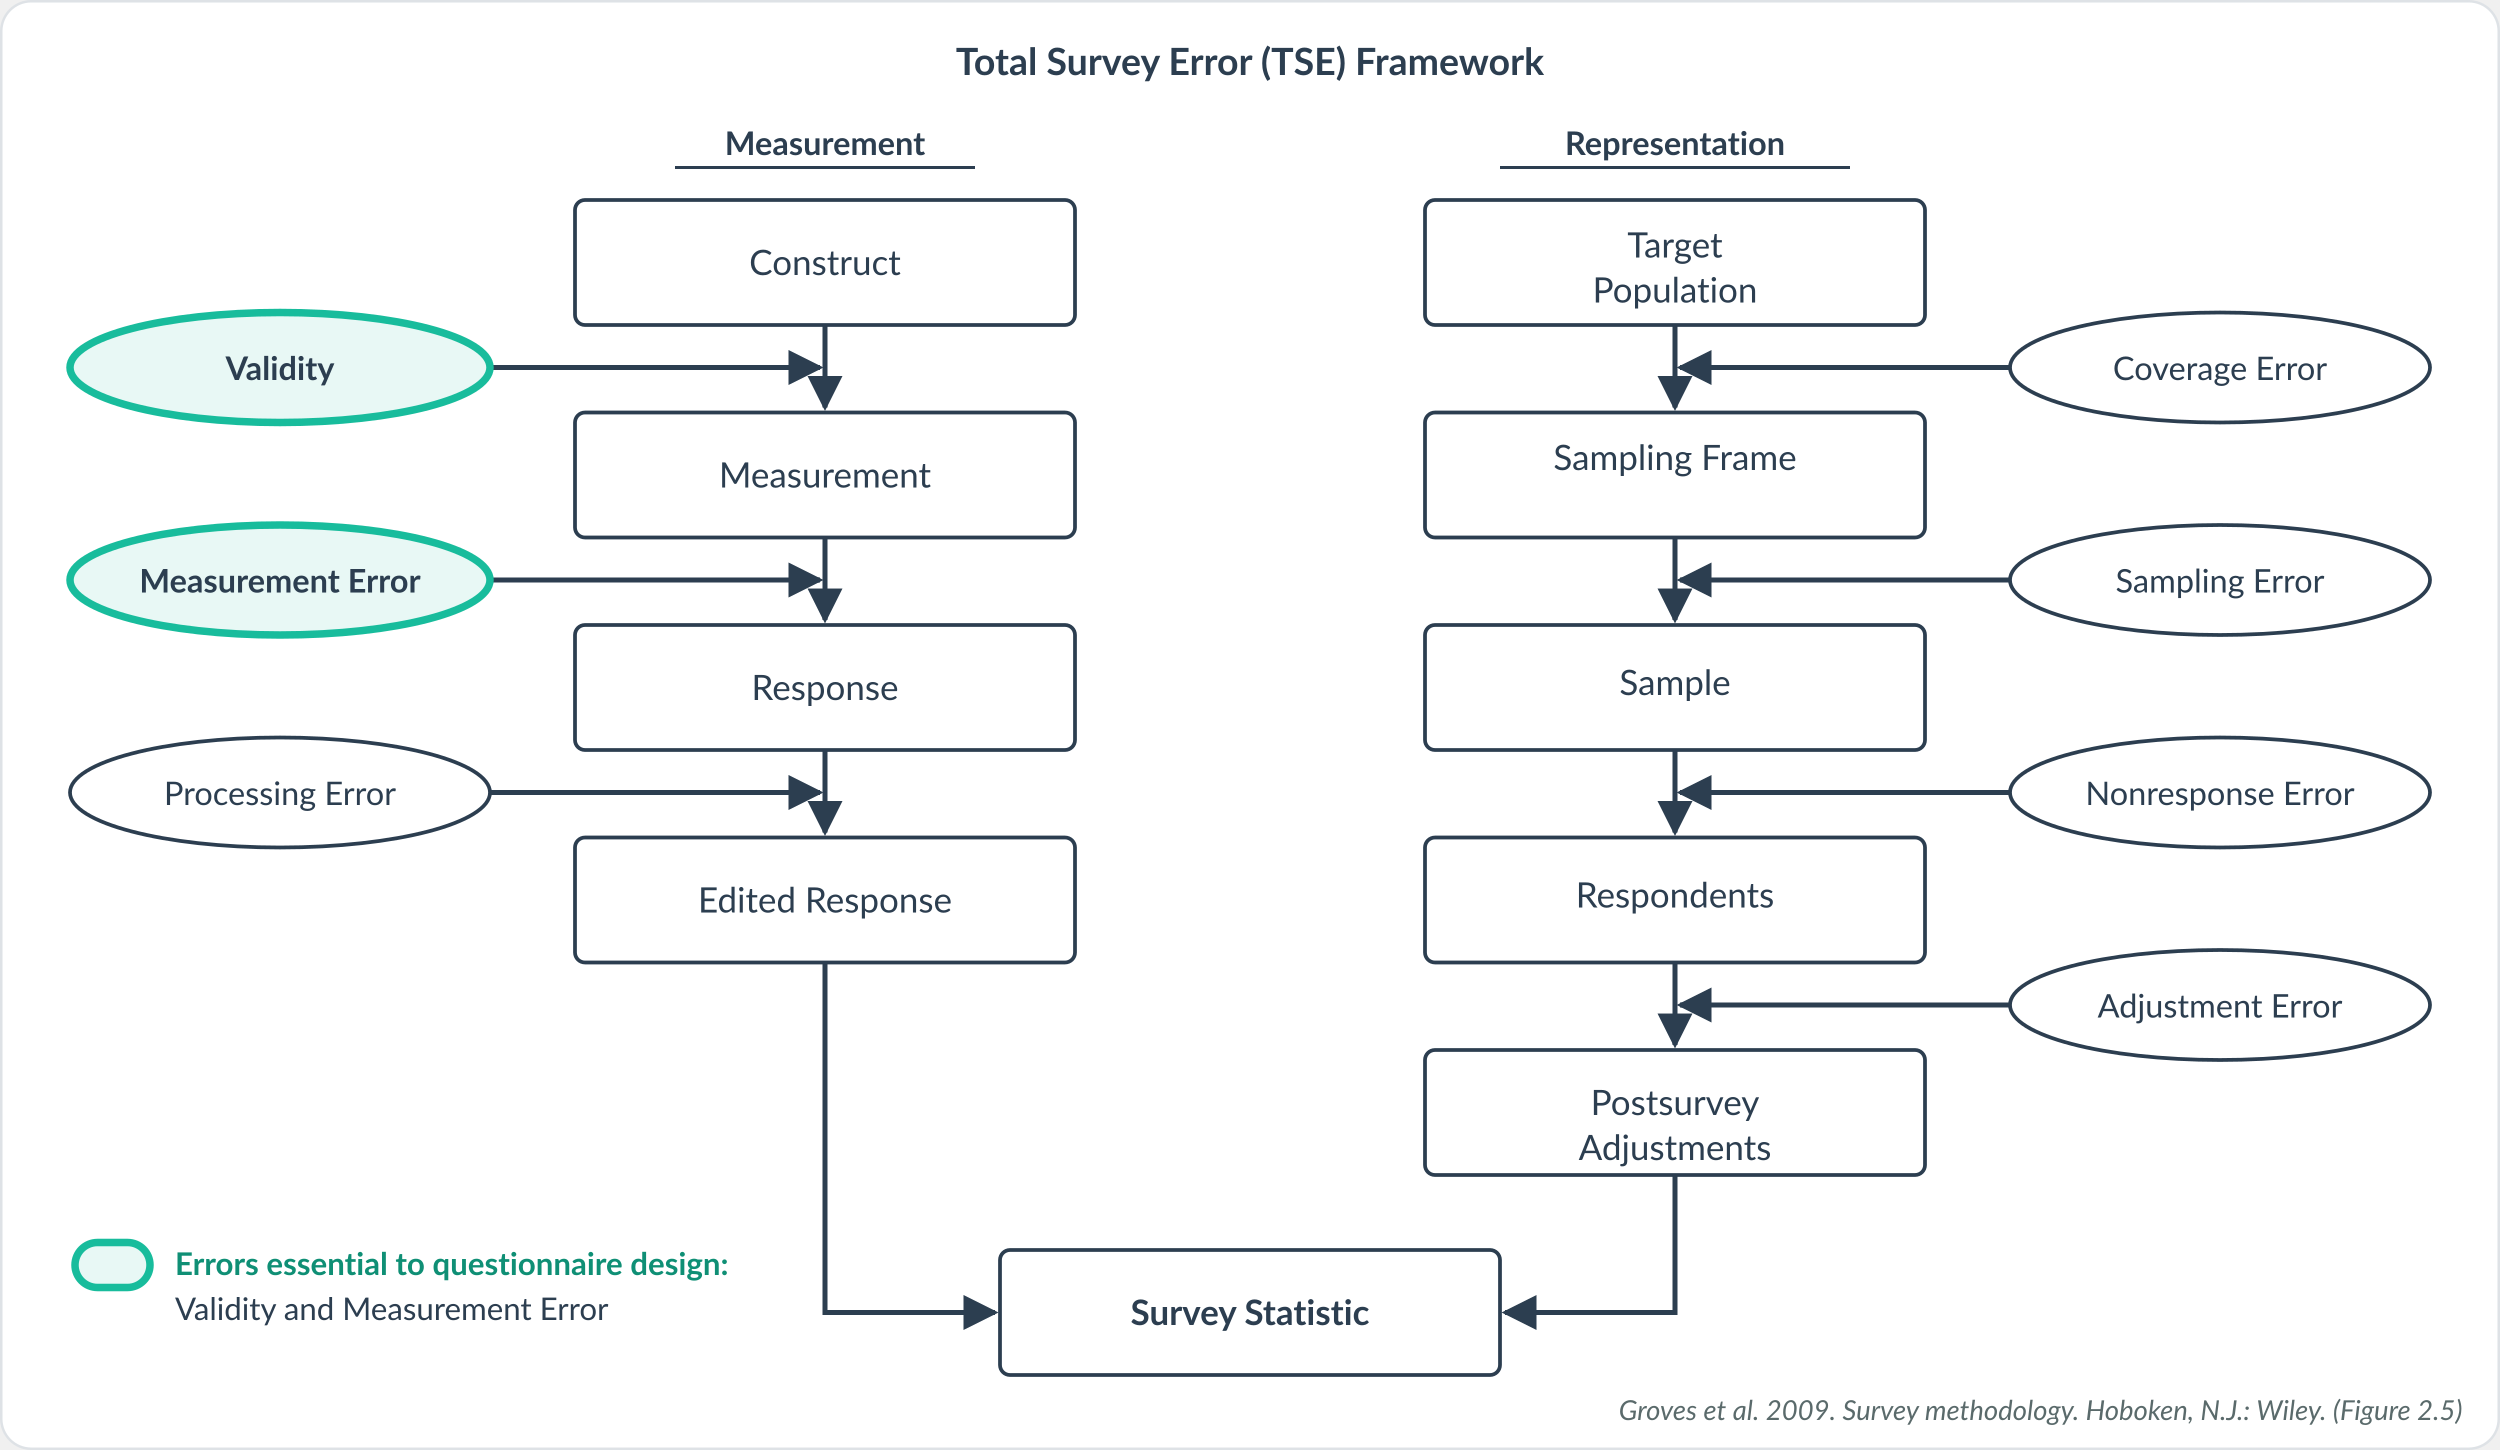
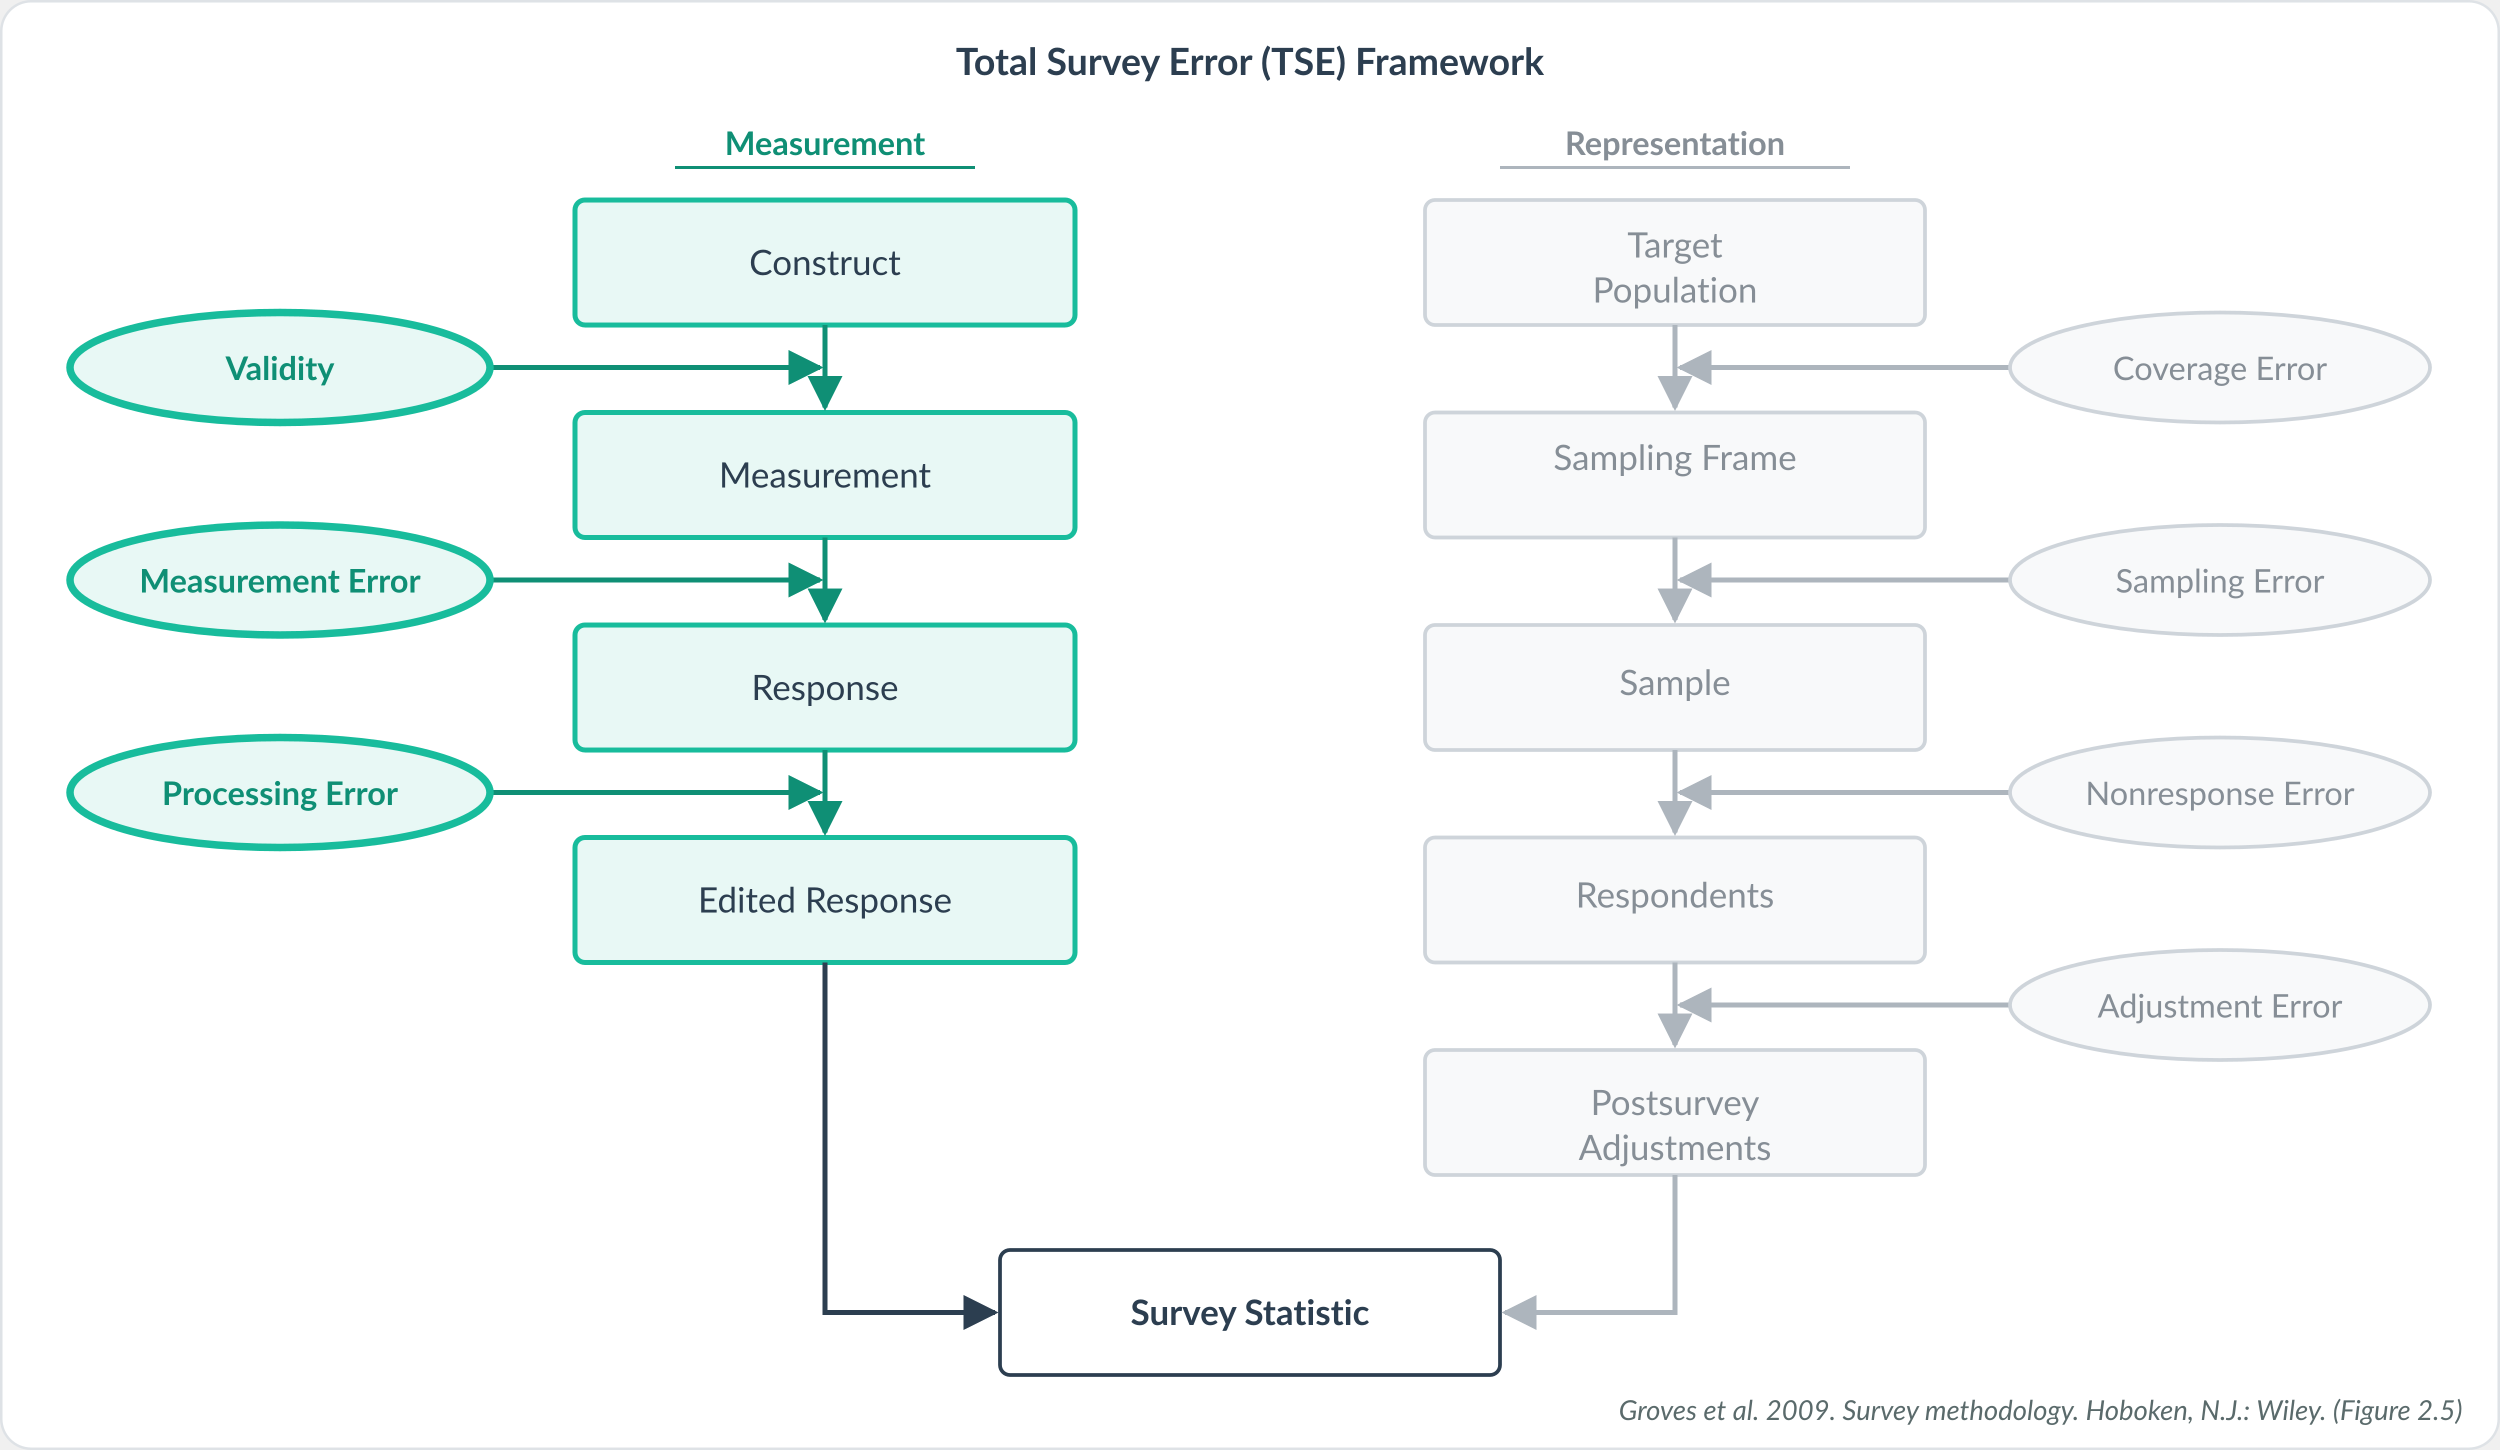
<svg xmlns="http://www.w3.org/2000/svg" viewBox="0 0 1000 580" role="img" aria-labelledby="t d" font-family="Lato, 'Segoe UI', system-ui, -apple-system, sans-serif">
  <defs>
    <marker id="a" viewBox="0 0 10 10" refX="9" refY="5" markerWidth="7" markerHeight="7" orient="auto">
+       <path d="M0,0 L10,5 L0,10 z" fill="#0f8f75" />
+     </marker>
+     <marker id="g" viewBox="0 0 10 10" refX="9" refY="5" markerWidth="7" markerHeight="7" orient="auto">
+       <path d="M0,0 L10,5 L0,10 z" fill="#adb5bd" />
+     </marker>
+     <marker id="k" viewBox="0 0 10 10" refX="9" refY="5" markerWidth="7" markerHeight="7" orient="auto">
      <path d="M0,0 L10,5 L0,10 z" fill="#2c3e50" />
    </marker>
  </defs>
  <rect x="0.5" y="0.5" width="999" height="579" rx="12" fill="#ffffff" stroke="#dee2e6" />
  <text x="500" y="30" text-anchor="middle" font-size="15px" font-weight="700" fill="#2c3e50">Total Survey Error (TSE) Framework</text>
-   <text x="330" y="62" text-anchor="middle" font-size="13px" font-weight="700" fill="#2c3e50">Measurement</text>
-   <line x1="270" y1="67" x2="390" y2="67" stroke="#2c3e50" stroke-width="1.2" />
-   <text x="670" y="62" text-anchor="middle" font-size="13px" font-weight="700" fill="#2c3e50">Representation</text>
-   <line x1="600" y1="67" x2="740" y2="67" stroke="#2c3e50" stroke-width="1.2" />
-   <g fill="#ffffff" stroke="#2c3e50" stroke-width="1.5">
+   <text x="330" y="62" text-anchor="middle" font-size="13px" font-weight="700" fill="#0f8f75">Measurement</text>
+   <line x1="270" y1="67" x2="390" y2="67" stroke="#0f8f75" stroke-width="1.2" />
+   <text x="670" y="62" text-anchor="middle" font-size="13px" font-weight="700" fill="#868e96">Representation</text>
+   <line x1="600" y1="67" x2="740" y2="67" stroke="#adb5bd" stroke-width="1.2" />
+   <g fill="#e8f8f5" stroke="#18bc9c" stroke-width="2">
    <rect x="230" y="80" width="200" height="50" rx="4" />
    <rect x="230" y="165" width="200" height="50" rx="4" />
    <rect x="230" y="250" width="200" height="50" rx="4" />
    <rect x="230" y="335" width="200" height="50" rx="4" />
+   </g>
+   <g fill="#f8f9fa" stroke="#ced4da" stroke-width="1.5">
    <rect x="570" y="80" width="200" height="50" rx="4" />
    <rect x="570" y="165" width="200" height="50" rx="4" />
    <rect x="570" y="250" width="200" height="50" rx="4" />
    <rect x="570" y="335" width="200" height="50" rx="4" />
    <rect x="570" y="420" width="200" height="50" rx="4" />
-     <rect x="400" y="500" width="200" height="50" rx="4" />
  </g>
+   <rect x="400" y="500" width="200" height="50" rx="4" fill="#ffffff" stroke="#2c3e50" stroke-width="1.5" />
  <g font-size="14px" font-weight="400" fill="#2c3e50" text-anchor="middle">
    <text x="330" y="110">Construct</text>
    <text x="330" y="195">Measurement</text>
    <text x="330" y="280">Response</text>
    <text x="330" y="365">Edited Response</text>
+     <text x="500" y="530" font-weight="700">Survey Statistic</text>
+   </g>
+   <g font-size="14px" font-weight="400" fill="#868e96" text-anchor="middle">
    <text x="670" y="103">Target</text>
    <text x="670" y="121">Population</text>
    <text x="670" y="188">Sampling Frame</text>
    <text x="670" y="278">Sample</text>
    <text x="670" y="363">Respondents</text>
    <text x="670" y="446">Postsurvey</text>
    <text x="670" y="464">Adjustments</text>
-     <text x="500" y="530" font-weight="700">Survey Statistic</text>
  </g>
-   <g stroke="#2c3e50" stroke-width="2" fill="none">
+   <g stroke="#0f8f75" stroke-width="2" fill="none">
    <line x1="330" y1="130" x2="330" y2="163" marker-end="url(#a)" />
    <line x1="330" y1="215" x2="330" y2="248" marker-end="url(#a)" />
    <line x1="330" y1="300" x2="330" y2="333" marker-end="url(#a)" />
-     <line x1="670" y1="130" x2="670" y2="163" marker-end="url(#a)" />
-     <line x1="670" y1="215" x2="670" y2="248" marker-end="url(#a)" />
-     <line x1="670" y1="300" x2="670" y2="333" marker-end="url(#a)" />
-     <line x1="670" y1="385" x2="670" y2="418" marker-end="url(#a)" />
-     <path d="M330,385 L330,525 L398,525" marker-end="url(#a)" />
-     <path d="M670,470 L670,525 L602,525" marker-end="url(#a)" />
-   </g>
-   <g stroke="#2c3e50" stroke-width="2" fill="none">
    <line x1="196" y1="147" x2="328" y2="147" marker-end="url(#a)" />
    <line x1="196" y1="232" x2="328" y2="232" marker-end="url(#a)" />
    <line x1="196" y1="317" x2="328" y2="317" marker-end="url(#a)" />
-     <line x1="804" y1="147" x2="672" y2="147" marker-end="url(#a)" />
-     <line x1="804" y1="232" x2="672" y2="232" marker-end="url(#a)" />
-     <line x1="804" y1="317" x2="672" y2="317" marker-end="url(#a)" />
-     <line x1="804" y1="402" x2="672" y2="402" marker-end="url(#a)" />
  </g>
-   <g stroke-width="1.5">
-     <ellipse cx="112" cy="147" rx="84" ry="22" fill="#e8f8f5" stroke="#18bc9c" stroke-width="3" />
-     <ellipse cx="112" cy="232" rx="84" ry="22" fill="#e8f8f5" stroke="#18bc9c" stroke-width="3" />
-     <ellipse cx="112" cy="317" rx="84" ry="22" fill="#ffffff" stroke="#2c3e50" />
-     <ellipse cx="888" cy="147" rx="84" ry="22" fill="#ffffff" stroke="#2c3e50" />
-     <ellipse cx="888" cy="232" rx="84" ry="22" fill="#ffffff" stroke="#2c3e50" />
-     <ellipse cx="888" cy="317" rx="84" ry="22" fill="#ffffff" stroke="#2c3e50" />
-     <ellipse cx="888" cy="402" rx="84" ry="22" fill="#ffffff" stroke="#2c3e50" />
+   <path d="M330,385 L330,525 L398,525" stroke="#2c3e50" stroke-width="2" fill="none" marker-end="url(#k)" />
+   <g stroke="#adb5bd" stroke-width="2" fill="none">
+     <line x1="670" y1="130" x2="670" y2="163" marker-end="url(#g)" />
+     <line x1="670" y1="215" x2="670" y2="248" marker-end="url(#g)" />
+     <line x1="670" y1="300" x2="670" y2="333" marker-end="url(#g)" />
+     <line x1="670" y1="385" x2="670" y2="418" marker-end="url(#g)" />
+     <path d="M670,470 L670,525 L602,525" marker-end="url(#g)" />
+     <line x1="804" y1="147" x2="672" y2="147" marker-end="url(#g)" />
+     <line x1="804" y1="232" x2="672" y2="232" marker-end="url(#g)" />
+     <line x1="804" y1="317" x2="672" y2="317" marker-end="url(#g)" />
+     <line x1="804" y1="402" x2="672" y2="402" marker-end="url(#g)" />
  </g>
-   <g font-size="13px" text-anchor="middle" fill="#2c3e50">
-     <text x="112" y="152" font-weight="700">Validity</text>
-     <text x="112" y="237" font-weight="700">Measurement Error</text>
+   <g fill="#e8f8f5" stroke="#18bc9c" stroke-width="3">
+     <ellipse cx="112" cy="147" rx="84" ry="22" />
+     <ellipse cx="112" cy="232" rx="84" ry="22" />
+     <ellipse cx="112" cy="317" rx="84" ry="22" />
+   </g>
+   <g fill="#f8f9fa" stroke="#ced4da" stroke-width="1.5">
+     <ellipse cx="888" cy="147" rx="84" ry="22" />
+     <ellipse cx="888" cy="232" rx="84" ry="22" />
+     <ellipse cx="888" cy="317" rx="84" ry="22" />
+     <ellipse cx="888" cy="402" rx="84" ry="22" />
+   </g>
+   <g font-size="13px" text-anchor="middle" font-weight="700" fill="#0f8f75">
+     <text x="112" y="152">Validity</text>
+     <text x="112" y="237">Measurement Error</text>
    <text x="112" y="322">Processing Error</text>
+   </g>
+   <g font-size="13px" text-anchor="middle" fill="#868e96">
    <text x="888" y="152">Coverage Error</text>
    <text x="888" y="237">Sampling Error</text>
    <text x="888" y="322">Nonresponse Error</text>
    <text x="888" y="407">Adjustment Error</text>
  </g>
-   <rect x="30" y="497" width="30" height="18" rx="9" fill="#e8f8f5" stroke="#18bc9c" stroke-width="3" />
-   <text x="70" y="510" font-size="12.5px" font-weight="700" fill="#0f8f75">Errors essential to questionnaire design:</text>
-   <text x="70" y="528" font-size="12.5px" font-weight="400" fill="#2c3e50">Validity and Measurement Error</text>
  <text x="985" y="568" text-anchor="end" font-size="11px" font-weight="400" fill="#5a6a6b" font-style="italic">Groves et al. 2009. Survey methodology. Hoboken, N.J.: Wiley. (Figure 2.5)</text>
</svg>
